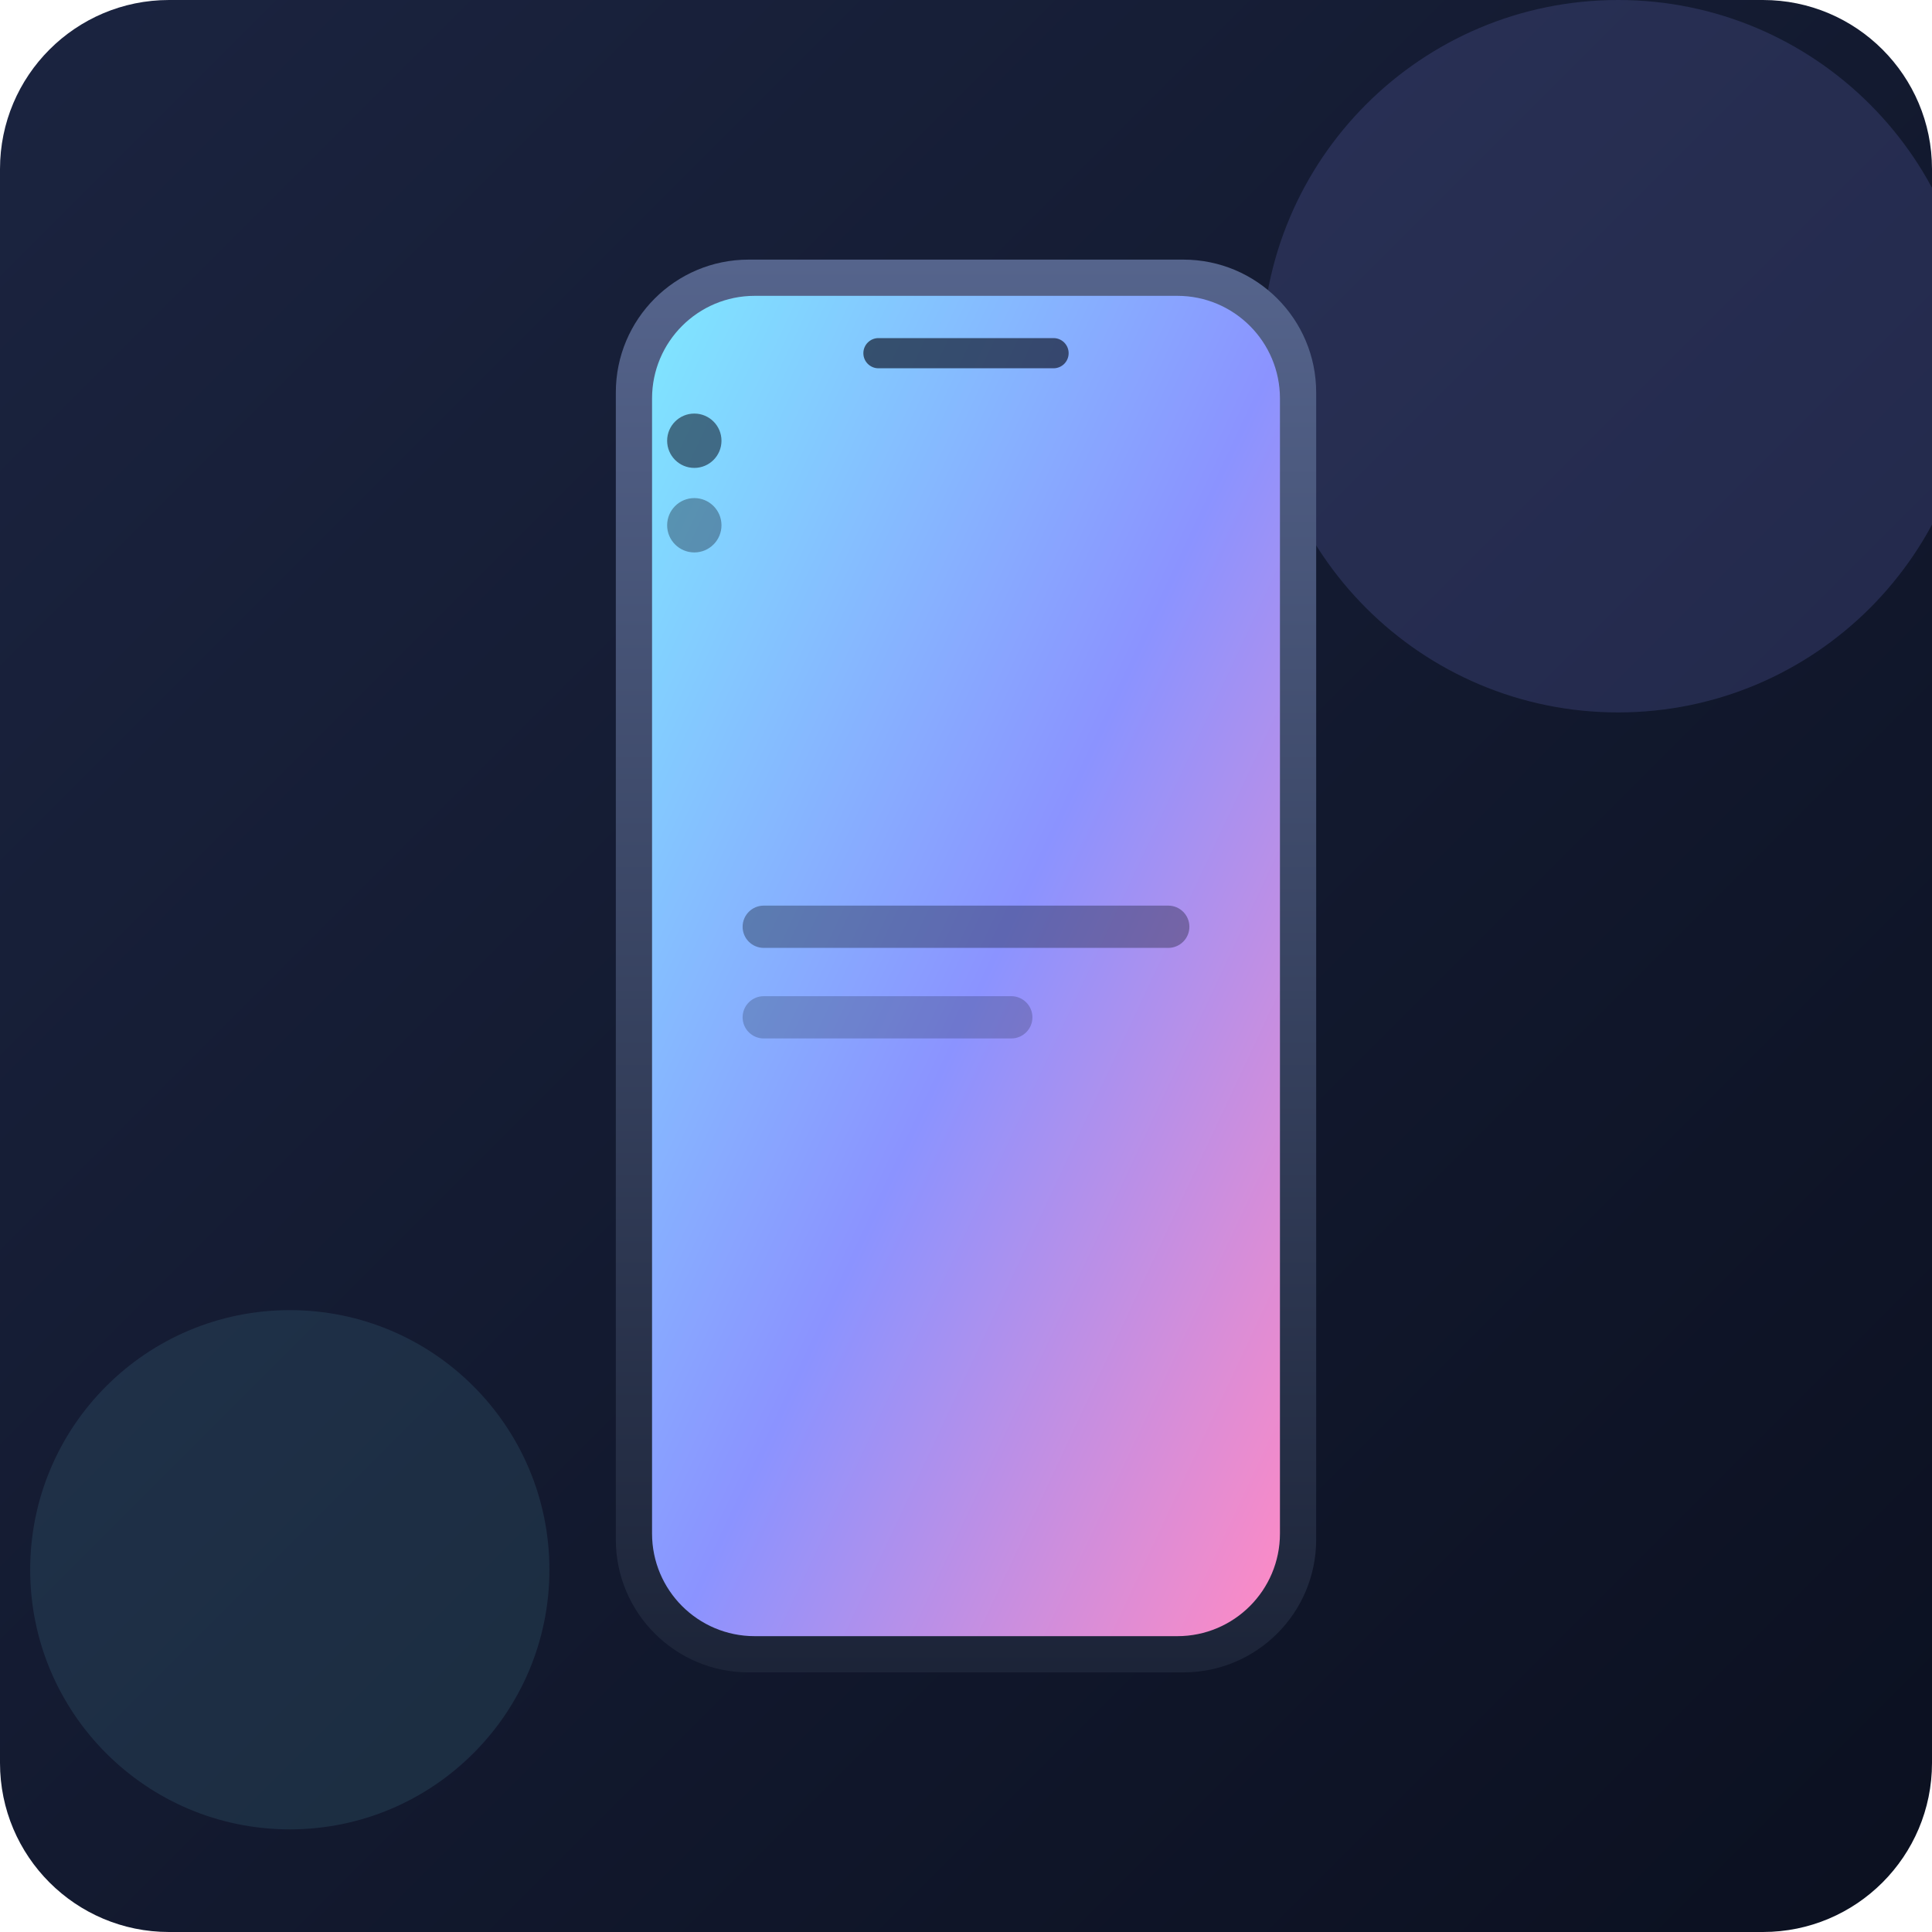
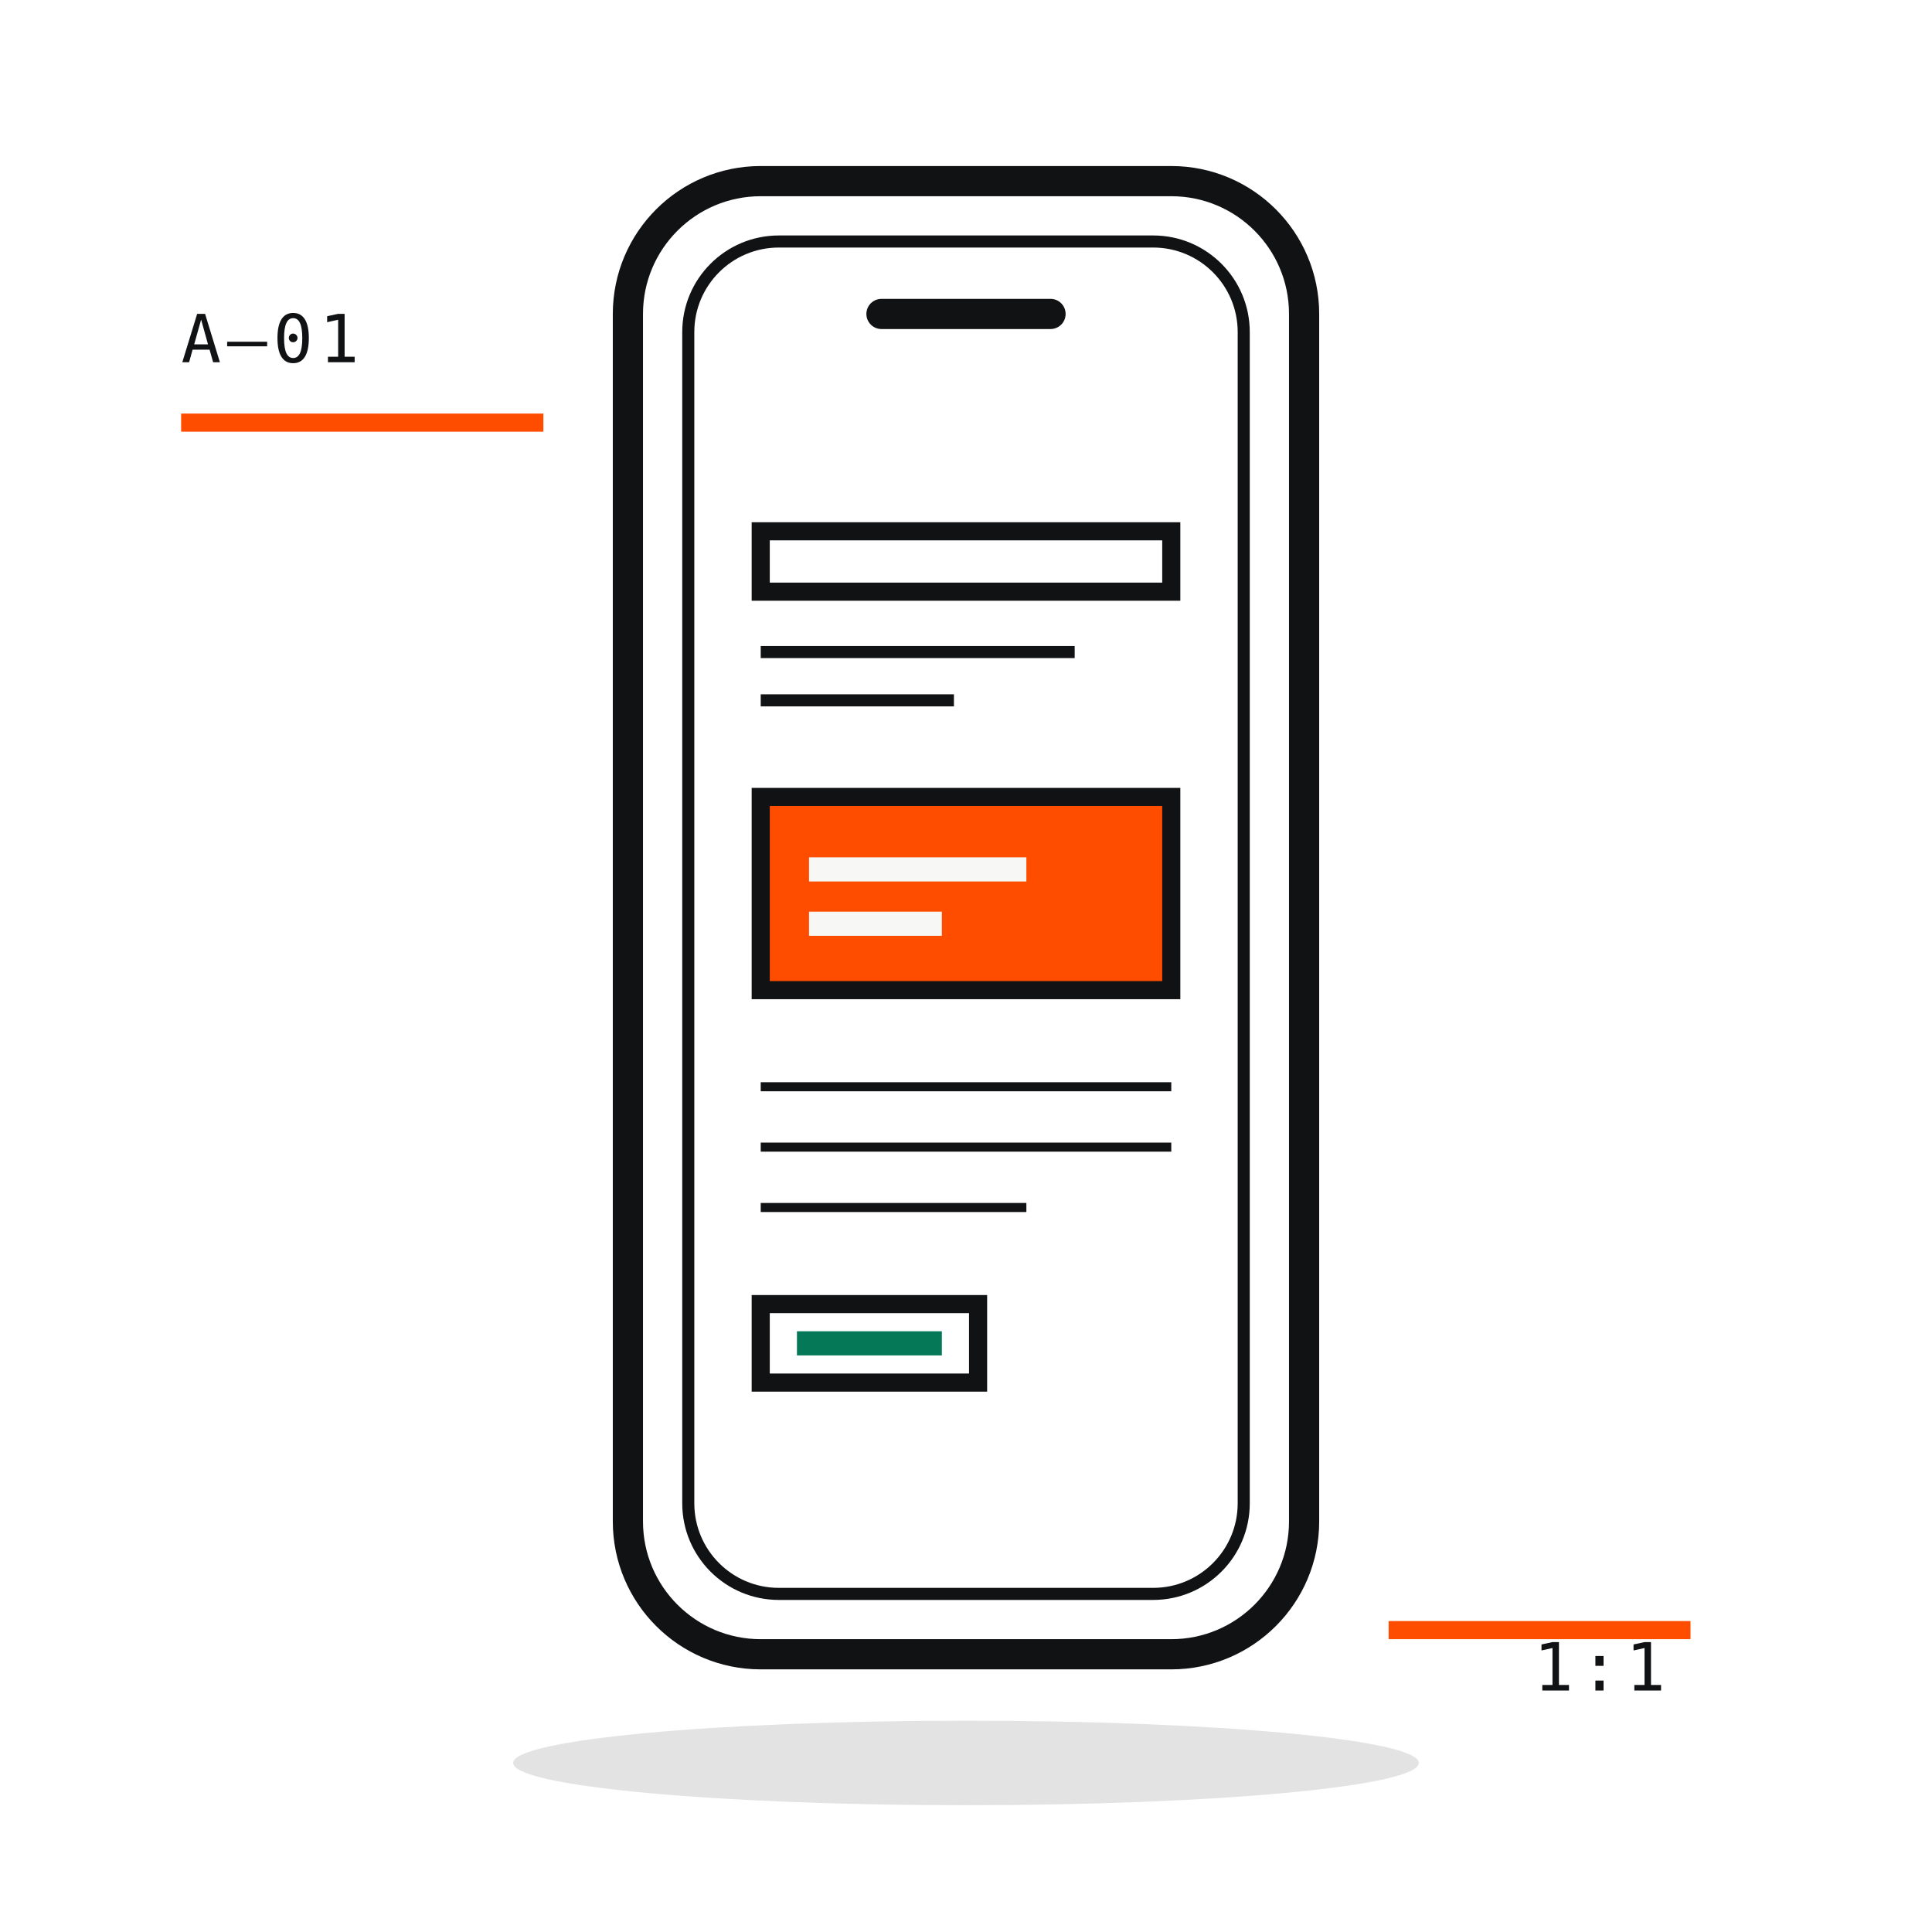
<svg xmlns="http://www.w3.org/2000/svg" viewBox="0 0 640 640" width="640" height="640" role="img" aria-hidden="true">
-   <defs>
-     <linearGradient id="bg" x1="0" y1="0" x2="1" y2="1">
-       <stop offset="0" stop-color="#1b2440" />
-       <stop offset="1" stop-color="#0b1020" />
-     </linearGradient>
-     <linearGradient id="body" x1="0" y1="0" x2="0" y2="1">
-       <stop offset="0" stop-color="#55648c" />
-       <stop offset="1" stop-color="#1c2438" />
-     </linearGradient>
-     <linearGradient id="screen" x1="0" y1="0" x2="1" y2="1">
-       <stop offset="0" stop-color="#7fe7ff" />
-       <stop offset=".52" stop-color="#8b93ff" />
-       <stop offset="1" stop-color="#ff8ac4" />
-     </linearGradient>
-   </defs>
-   <rect width="640" height="640" rx="56" fill="url(#bg)" />
-   <circle cx="536" cy="118" r="118" fill="#8b93ff" opacity=".16" />
-   <circle cx="96" cy="520" r="86" fill="#7fe7ff" opacity=".1" />
-   <rect x="204" y="86" width="232" height="468" rx="44" fill="url(#body)" />
-   <rect x="216" y="98" width="208" height="444" rx="34" fill="url(#screen)" />
-   <rect x="286" y="112" width="68" height="10" rx="5" fill="#0b1020" opacity=".65" />
-   <circle cx="230" cy="146" r="9" fill="#0b1020" opacity=".55" />
-   <circle cx="230" cy="174" r="9" fill="#0b1020" opacity=".35" />
-   <rect x="246" y="300" width="148" height="14" rx="7" fill="#0b1020" opacity=".35" />
-   <rect x="246" y="330" width="96" height="14" rx="7" fill="#0b1020" opacity=".22" />
+   <g fill="none" stroke="#111214" stroke-width="10">
+     <rect x="208" y="60" width="224" height="488" rx="44" />
+     <rect x="228" y="80" width="184" height="448" rx="30" stroke-width="4" />
+     <line x1="292" y1="104" x2="348" y2="104" stroke-width="10" stroke-linecap="round" />
+   </g>
+   <g fill="none" stroke="#111214" stroke-width="6">
+     <rect x="252" y="176" width="136" height="20" />
+     <line x1="252" y1="216" x2="356" y2="216" stroke-width="4" />
+     <line x1="252" y1="232" x2="316" y2="232" stroke-width="4" />
+     <rect x="252" y="264" width="136" height="64" fill="#ff4d00" stroke="#111214" stroke-width="6" />
+     <line x1="268" y1="288" x2="340" y2="288" stroke="#f7f7f5" stroke-width="8" />
+     <line x1="268" y1="306" x2="312" y2="306" stroke="#f7f7f5" stroke-width="8" />
+     <line x1="252" y1="360" x2="388" y2="360" stroke-width="3" />
+     <line x1="252" y1="380" x2="388" y2="380" stroke-width="3" />
+     <line x1="252" y1="400" x2="340" y2="400" stroke-width="3" />
+     <rect x="252" y="432" width="72" height="26" fill="none" stroke-width="6" />
+     <line x1="264" y1="445" x2="312" y2="445" stroke="#047857" stroke-width="8" />
+   </g>
+   <g font-family="monospace" font-size="22" fill="#111214" letter-spacing="2">
+     <text x="60" y="120">A—01</text>
+     <text x="508" y="560">1:1</text>
+   </g>
+   <line x1="60" y1="140" x2="180" y2="140" stroke="#ff4d00" stroke-width="6" />
+   <line x1="460" y1="540" x2="560" y2="540" stroke="#ff4d00" stroke-width="6" />
+   <ellipse cx="320" cy="584" rx="150" ry="14" fill="#111214" opacity=".12" stroke="none" />
</svg>
